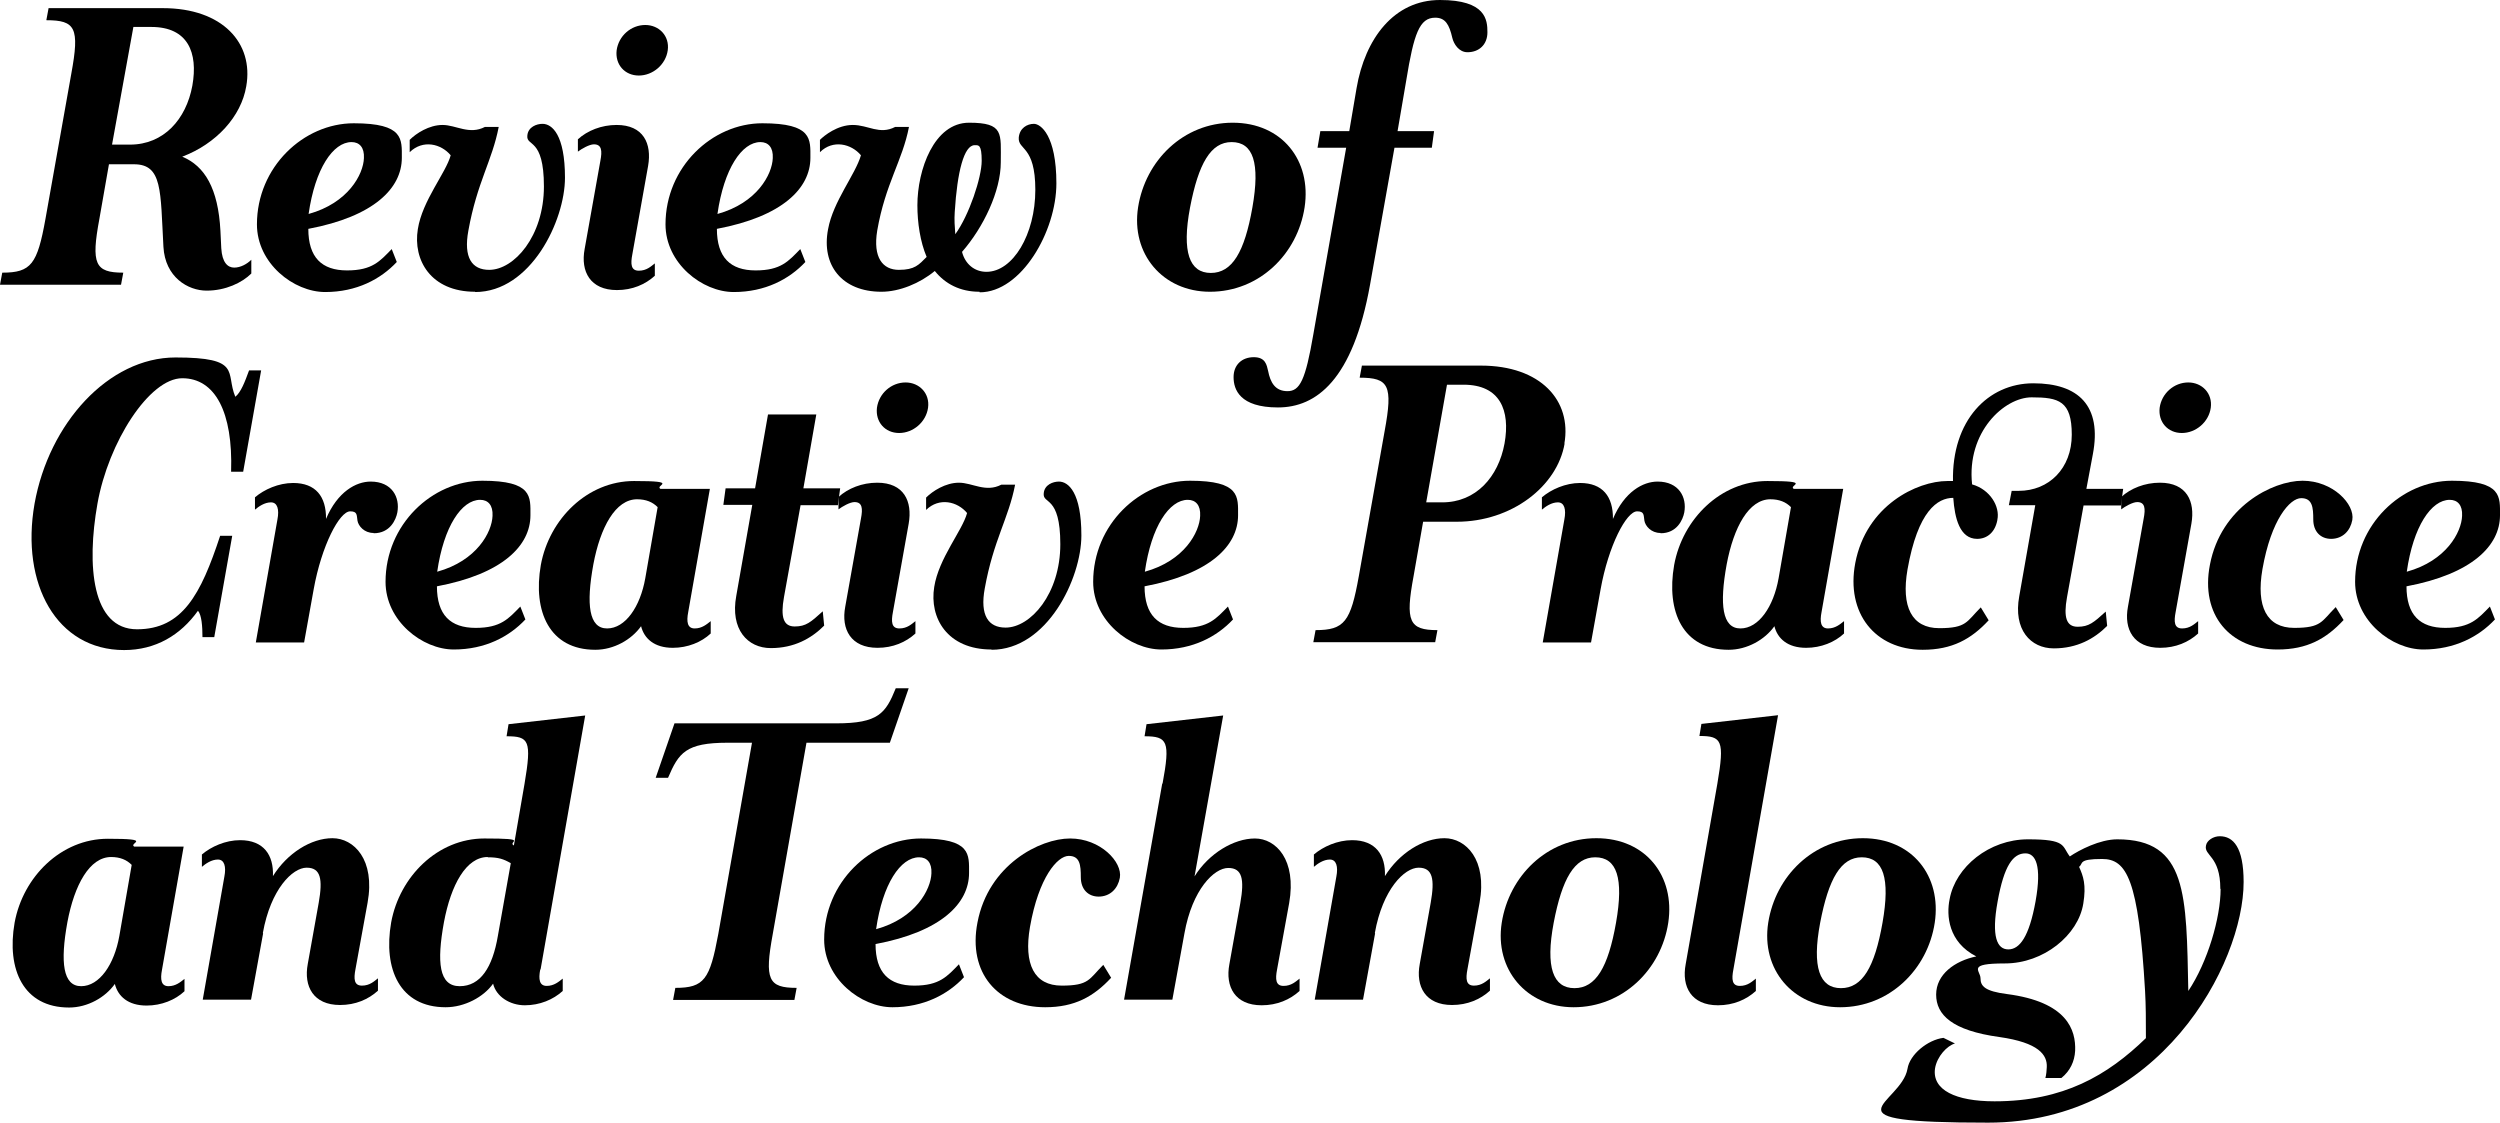
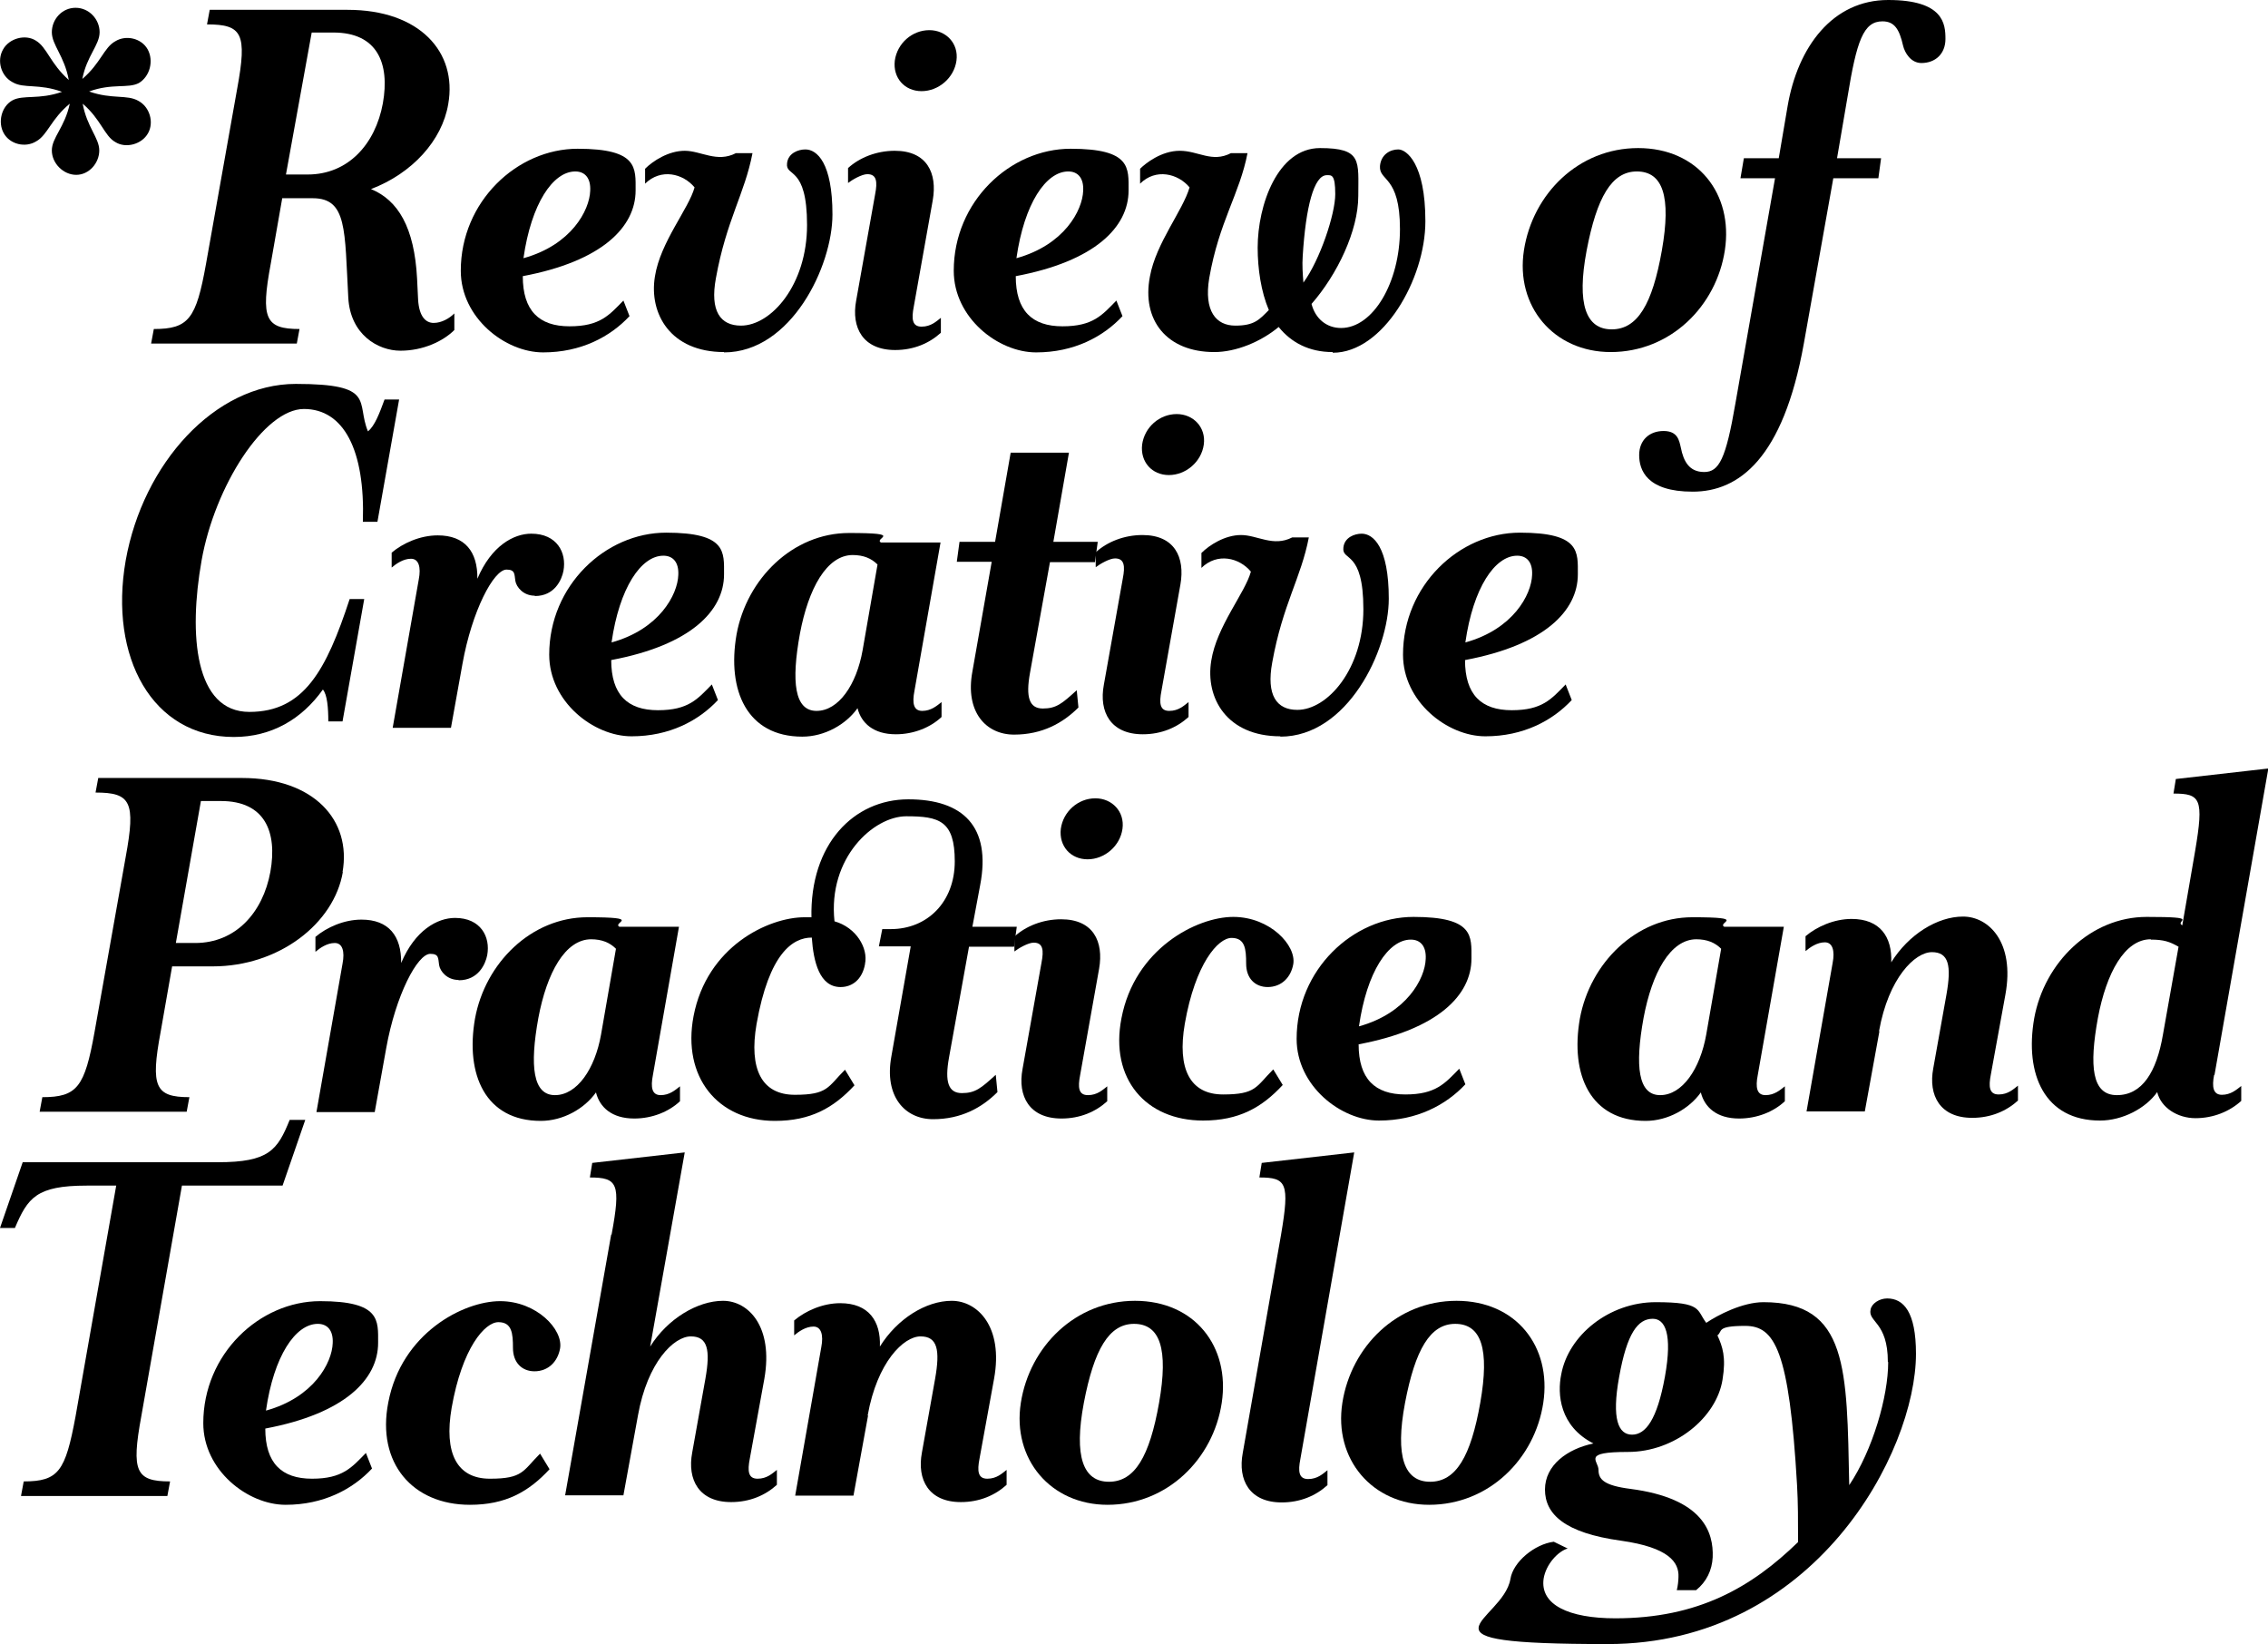
- <svg xmlns="http://www.w3.org/2000/svg" id="_レイヤー_1" data-name="レイヤー_1" version="1.1" viewBox="0 0 890.3 399.8">
-   <path d="M38.8,58.5l-3.4,19.4c-3,16.1-1.6,19.2,8.5,19.2l-.8,4.3H0l.8-4.3c10.3,0,12.5-3,15.4-19.2l9.2-51.7c3-16.3,1.5-19-8.9-19l.8-4.3h40.7c21.3,0,32.4,12.5,29.7,27.8-1.8,10.8-10.7,20.5-22.8,25.1,8,3.3,12.8,11.3,13.6,26.4l.3,6.2c.3,5.1,2.3,6.9,4.6,6.9s4.6-1.3,6.1-2.8v4.9c-3.3,3.3-9.2,6.1-15.9,6.1s-14.8-4.8-15.4-15.6c-1.1-20-.3-29.4-10.5-29.4h-9ZM68.5,30.5c2.1-11.8-1.6-20.9-14.6-20.9h-6.4l-7.6,41.9h6.4c12,0,20-9,22.2-21Z" />
-   <path d="M109.8,81.5c0,10.2,4.8,14.8,13.8,14.8s11.7-3.3,15.9-7.6l1.8,4.6c-5.7,6.1-14.3,10.7-25.5,10.7s-24.3-10.2-24.3-24.1c0-20.4,16.6-36,34.5-36s17.1,5.7,17.1,12.3c0,10.8-9.9,20.9-33.3,25.3ZM125.2,50.6c-6.6,0-13,9.5-15.3,25.6,14.1-3.9,19.5-14.1,19.7-19.9.2-3.8-1.6-5.7-4.4-5.7Z" />
-   <path d="M169.2,103.9c-15.8,0-22.2-11.3-20.4-22.3,1.6-10.2,10-20,11.7-26.3-3.4-4.1-9.9-5.7-14.6-1.1v-4.4c2.3-2.3,6.9-5.3,11.7-5.3s9.5,3.6,15.1.7h4.9c-2.3,12-7.7,19.7-10.8,36.9-1.8,9.7,1.3,14,7.4,14,8.9,0,19.5-12,19.5-29.7s-6.4-14-5.9-18.2c.3-3,3.3-4.1,5.4-4.1,3.4,0,8,3.9,8,19.2s-12.2,40.7-32,40.7Z" />
-   <path d="M211.5,51.4c-1.6,0-4.4,1.6-5.7,2.6v-4.4c3.4-3.1,8.4-5.1,13.8-5.1,9.5,0,12.6,6.6,11.2,14.6l-5.6,31.4c-.7,3.6-.5,5.9,2.3,5.9s4.4-1.6,5.7-2.6v4.4c-3.4,3.1-8,5.1-13.5,5.1-9.5,0-13-6.6-11.5-14.6l5.6-31.4c.7-3.6.5-5.9-2.3-5.9ZM229.8,8.9c4.9,0,8.7,3.9,8,9-.7,5.1-5.3,9-10.3,9s-8.5-3.9-7.9-9c.7-5.1,5.1-9,10.2-9Z" />
-   <path d="M255.3,81.5c0,10.2,4.8,14.8,13.8,14.8s11.7-3.3,15.9-7.6l1.8,4.6c-5.7,6.1-14.3,10.7-25.5,10.7s-24.3-10.2-24.3-24.1c0-20.4,16.6-36,34.5-36s17.1,5.7,17.1,12.3c0,10.8-9.9,20.9-33.3,25.3ZM270.8,50.6c-6.6,0-13,9.5-15.3,25.6,14.1-3.9,19.5-14.1,19.7-19.9.2-3.8-1.6-5.7-4.4-5.7Z" />
-   <path d="M348.8,103.9c-6.9,0-12.2-2.8-15.9-7.4-5.3,4.4-12.6,7.4-19,7.4-14,0-21.5-9.4-19-22.3,1.8-9.9,9.7-19.4,11.7-26.3-3.4-4.1-10-5.7-14.6-1.1v-4.4c1.5-1.5,6.2-5.3,11.7-5.3s9.5,3.6,15.1.7h4.9c-2.3,12-8.4,20.2-11.3,36.9-1.6,9.7,2,14,7.7,14s7.1-1.8,9.9-4.6c-2.3-5.4-3.3-12.2-3.3-18.4,0-12.6,5.9-29.4,18.4-29.4s11.3,3.8,11.3,14.1-6.2,23.2-13.8,31.9c1.1,4.3,4.4,7.1,8.7,7.1,9.4,0,17.4-13.3,17.4-29.2s-6.2-14-5.9-18.6c.3-3.4,3-4.9,5.4-4.9s8,4.1,8,21.2-12.5,38.8-27.3,38.8ZM347.1,51.7c-3.8,0-6.2,9.4-7.1,23.8-.2,2.8,0,5.3.2,7.9,4.9-6.7,9.4-20.2,9.4-26.1s-1.1-5.6-2.5-5.6Z" />
-   <path d="M430.9,103.9c-16.8,0-28.2-13.5-25.6-30.1,2.6-16.6,16.1-30.1,33.7-30.1s28.1,13.5,25.6,30.1c-2.5,16.6-16.1,30.1-33.7,30.1ZM438.6,50.6c-7.4,0-11.8,7.6-14.8,23.3-3,15.9-.2,23.3,7.4,23.3s12-7.4,14.8-23.3.3-23.3-7.4-23.3Z" />
-   <path d="M522.6,18.6c-3.1,0-4.9-3-5.4-5.1-1.1-4.8-2.5-7.2-6.1-7.2-5.6,0-7.6,5.7-10.3,22.3l-3.1,18.1h13l-.8,5.9h-13.3l-8.7,48.8c-6.1,34-19.2,43.7-32.8,43.7s-15.8-6.4-15.8-10.8,3-7.1,7.2-7.1,4.6,2.8,5.1,4.9c.8,4.1,2.5,7.2,6.9,7.2s6.4-3.9,9.2-20.2l11.7-66.5h-10.2l1-5.9h10.3l2.6-15.3c3-17.6,13.3-31.4,29.7-31.4s16.9,7.1,16.9,11.5-3,7.1-7.1,7.1Z" />
-   <path d="M72.1,226.9c0-3.9-.3-7.9-1.6-9.4-6.2,8.7-15.1,14-26.3,14-24,0-36.9-23.5-31.9-52.1,5.1-28.6,26.3-52.1,50.2-52.1s17.7,5.4,21.3,14c2-1.6,3.4-5.3,4.9-9.4h4.3l-6.4,36.1h-4.3c.7-21.3-5.7-33.3-17.4-33.3s-26.3,22.7-30.2,44.7c-3.9,22-2,44.7,14.1,44.7s22.7-12.3,29.6-33.3h4.3l-6.4,36.1h-4.3Z" />
-   <path d="M133,189.8c-3.3,0-5.4-2.5-5.7-4.4-.3-2,0-3.3-2.6-3.3-3.8,0-10.2,12.2-13,27.8l-3.4,18.9h-17.2l7.7-43.8c.7-3.6,0-6.1-2.3-6.1s-4.4,1.5-5.7,2.6v-4.4c3.3-2.8,8.4-5.1,13.6-5.1,8,0,11.8,4.8,11.7,12.8,4.1-9.7,10.7-13.3,15.9-13.3,7.6,0,10.5,5.6,9.5,11-.5,2.6-2.6,7.4-8.4,7.4Z" />
-   <path d="M155.6,208.8c0,10.2,4.8,14.8,13.8,14.8s11.7-3.3,15.9-7.6l1.8,4.6c-5.7,6.1-14.3,10.7-25.5,10.7s-24.3-10.2-24.3-24.1c0-20.4,16.6-36,34.5-36s17.1,5.7,17.1,12.3c0,10.8-9.9,20.9-33.3,25.3ZM171,178c-6.6,0-13,9.5-15.3,25.6,14.1-3.9,19.5-14.1,19.7-19.9.2-3.8-1.6-5.7-4.4-5.7Z" />
-   <path d="M239.6,230.7c-6.6,0-10.2-3.3-11.3-7.7-3.4,4.8-9.7,8.4-16.3,8.4-16.3,0-22.3-13.6-19.4-30.2,3-16.4,16.6-29.9,33.2-29.9s7.2,1.5,9.4,2.8h17.6l-7.7,43.8c-.7,3.6-.3,5.9,2.3,5.9s4.3-1.5,5.7-2.6v4.4c-3.3,3.1-8.2,5.1-13.5,5.1ZM226.9,177.8c-7.7,0-13.1,9.9-15.6,23.2-2.6,14.3-1.6,22.8,4.9,22.8s11.8-7.7,13.6-17.9l4.4-25.3c-1.8-1.8-4.1-2.8-7.4-2.8Z" />
-   <path d="M298.4,179.9h-13.3l-5.9,32.7c-1.3,7.2-.2,10.5,3.8,10.5s5.7-1.5,10-5.4l.5,5.1c-4.6,4.6-10.7,8-19,8s-14.5-6.7-12.3-18.6l5.7-32.4h-10.3l.8-5.9h10.5l4.6-26.3h17.2l-4.6,26.3h13.1l-.8,5.9Z" />
-   <path d="M304.3,178.8c-1.6,0-4.4,1.6-5.7,2.6v-4.4c3.4-3.1,8.4-5.1,13.8-5.1,9.5,0,12.6,6.6,11.2,14.6l-5.6,31.4c-.7,3.6-.5,5.9,2.3,5.9s4.4-1.6,5.7-2.6v4.4c-3.4,3.1-8,5.1-13.5,5.1-9.5,0-13-6.6-11.5-14.6l5.6-31.4c.7-3.6.5-5.9-2.3-5.9ZM322.5,136.2c4.9,0,8.7,3.9,8,9-.7,5.1-5.3,9-10.3,9s-8.5-3.9-7.9-9c.7-5.1,5.1-9,10.2-9Z" />
-   <path d="M353.1,231.3c-15.8,0-22.2-11.3-20.4-22.3,1.6-10.2,10-20,11.7-26.3-3.4-4.1-9.9-5.7-14.6-1.1v-4.4c2.3-2.3,6.9-5.3,11.7-5.3s9.5,3.6,15.1.7h4.9c-2.3,12-7.7,19.7-10.8,36.9-1.8,9.7,1.3,14,7.4,14,8.9,0,19.5-12,19.5-29.7s-6.4-14-5.9-18.2c.3-3,3.3-4.1,5.4-4.1,3.4,0,8,3.9,8,19.2s-12.2,40.7-32,40.7Z" />
-   <path d="M407.6,208.8c0,10.2,4.8,14.8,13.8,14.8s11.7-3.3,15.9-7.6l1.8,4.6c-5.7,6.1-14.3,10.7-25.5,10.7s-24.3-10.2-24.3-24.1c0-20.4,16.6-36,34.5-36s17.1,5.7,17.1,12.3c0,10.8-9.9,20.9-33.3,25.3ZM423,178c-6.6,0-13,9.5-15.3,25.6,14.1-3.9,19.5-14.1,19.7-19.9.2-3.8-1.6-5.7-4.4-5.7Z" />
-   <path d="M557.2,157.9c-2.6,15.3-18.9,27.9-38.4,27.9h-12l-3.4,19.4c-3,16.1-1.6,19.2,8.5,19.2l-.8,4.3h-43.4l.8-4.3c10.3,0,12.5-3,15.4-19.2l9.2-51.7c3-16.3,1.5-19-8.9-19l.8-4.3h42.4c21.3,0,32.4,12.5,29.7,27.8ZM535.8,157.9c2.1-11.8-1.6-20.9-14.6-20.9h-5.9l-7.4,41.9h5.7c12,0,20-9,22.2-21Z" />
-   <path d="M591.3,189.8c-3.3,0-5.4-2.5-5.7-4.4-.3-2,0-3.3-2.6-3.3-3.8,0-10.2,12.2-13,27.8l-3.4,18.9h-17.2l7.7-43.8c.7-3.6,0-6.1-2.3-6.1s-4.4,1.5-5.7,2.6v-4.4c3.3-2.8,8.4-5.1,13.6-5.1,8,0,11.8,4.8,11.7,12.8,4.1-9.7,10.7-13.3,15.9-13.3,7.6,0,10.5,5.6,9.5,11-.5,2.6-2.6,7.4-8.4,7.4Z" />
-   <path d="M643.2,230.7c-6.6,0-10.2-3.3-11.3-7.7-3.4,4.8-9.7,8.4-16.3,8.4-16.3,0-22.3-13.6-19.4-30.2,3-16.4,16.6-29.9,33.2-29.9s7.2,1.5,9.4,2.8h17.6l-7.7,43.8c-.7,3.6-.3,5.9,2.3,5.9s4.3-1.5,5.7-2.6v4.4c-3.3,3.1-8.2,5.1-13.5,5.1ZM630.5,177.8c-7.7,0-13.1,9.9-15.6,23.2-2.6,14.3-1.6,22.8,4.9,22.8s11.8-7.7,13.6-17.9l4.4-25.3c-1.8-1.8-4.1-2.8-7.4-2.8Z" />
-   <path d="M711.3,185.2c-.8,4.3-3.6,6.7-7.2,6.7-6.2,0-8-7.4-8.5-14.6-5.6,0-12.6,4.6-16.3,25.5-2.3,13.3,1.5,20.9,11.3,20.9s9.7-2.3,14.8-7.4l2.8,4.6c-6.2,6.7-13,10.5-23.5,10.5-16.9,0-27.4-13-24-30.9,3.9-20.5,22-29.2,32.8-29.2s1.3,0,2,.2c-.5-21.8,12.5-35,28.6-35s24.5,8,21.2,25.3l-2.3,12.3h13.1l-.8,5.9h-13.3l-5.9,32.7c-1.3,7.2-.2,10.5,3.8,10.5s5.7-1.5,10-5.4l.5,5.1c-4.6,4.6-10.7,8-19,8s-14.5-6.7-12.3-18.6l5.7-32.4h-9.4l1-5.1h2.5c10.8,0,18.9-8,18.9-20s-4.6-13.3-14.3-13.3-23.2,12.3-21.2,31c6.4,1.8,10,7.9,9,12.6Z" />
-   <path d="M761.1,178.8c-1.6,0-4.4,1.6-5.7,2.6v-4.4c3.4-3.1,8.4-5.1,13.8-5.1,9.5,0,12.6,6.6,11.2,14.6l-5.6,31.4c-.7,3.6-.5,5.9,2.3,5.9s4.4-1.6,5.7-2.6v4.4c-3.4,3.1-8,5.1-13.5,5.1-9.5,0-13-6.6-11.5-14.6l5.6-31.4c.7-3.6.5-5.9-2.3-5.9ZM779.3,136.2c4.9,0,8.7,3.9,8,9-.7,5.1-5.3,9-10.3,9s-8.5-3.9-7.9-9c.7-5.1,5.1-9,10.2-9Z" />
-   <path d="M830.2,191.9c-3.8,0-6.4-2.6-6.4-6.9s-.3-7.6-4.3-7.6-10.7,7.6-13.8,25.3c-2.3,13.3,1.5,20.9,11.3,20.9s9.7-2.3,14.8-7.4l2.8,4.6c-6.2,6.7-13,10.5-23.5,10.5-16.9,0-27.6-12.3-24.1-30.2,3.9-20.5,22.2-29.9,33-29.9s18.7,8.4,17.7,14c-.7,3.8-3.4,6.7-7.6,6.7Z" />
-   <path d="M857,208.8c0,10.2,4.8,14.8,13.8,14.8s11.7-3.3,15.9-7.6l1.8,4.6c-5.7,6.1-14.3,10.7-25.5,10.7s-24.3-10.2-24.3-24.1c0-20.4,16.6-36,34.5-36s17.1,5.7,17.1,12.3c0,10.8-9.9,20.9-33.3,25.3ZM872.4,178c-6.6,0-13,9.5-15.3,25.6,14.1-3.9,19.5-14.1,19.7-19.9.2-3.8-1.6-5.7-4.4-5.7Z" />
-   <path d="M52.2,358.1c-6.6,0-10.2-3.3-11.3-7.7-3.4,4.8-9.7,8.4-16.3,8.4-16.3,0-22.3-13.6-19.4-30.2,3-16.4,16.6-29.9,33.2-29.9s7.2,1.5,9.4,2.8h17.6l-7.7,43.8c-.7,3.6-.3,5.9,2.3,5.9s4.3-1.5,5.7-2.6v4.4c-3.3,3.1-8.2,5.1-13.5,5.1ZM39.6,305.2c-7.7,0-13.1,9.9-15.6,23.2-2.6,14.3-1.6,22.8,4.9,22.8s11.8-7.7,13.6-17.9l4.4-25.3c-1.8-1.8-4.1-2.8-7.4-2.8Z" />
-   <path d="M93.7,332.4l-4.3,23.6h-17.2l7.7-43.8c.7-3.6,0-6.1-2.3-6.1s-4.4,1.5-5.7,2.6v-4.4c3.3-2.8,8.4-5.1,13.6-5.1,8.4,0,12,5.3,11.7,12.8,5.1-8.2,13.6-13.5,21.2-13.5s15.3,7.6,12.5,23l-4.3,23.6c-.7,3.6-.5,5.9,2.3,5.9s4.4-1.6,5.7-2.6v4.4c-3.4,3.1-8,5.1-13.5,5.1-9.5,0-13-6.6-11.5-14.6l3.9-21.8c1.5-8.5.7-12.5-4.3-12.5s-12.8,7.6-15.6,23.3Z" />
-   <path d="M192.4,345.2c-.7,3.6-.3,5.9,2.3,5.9s4.3-1.5,5.7-2.6v4.4c-3.4,3.1-8.2,5.1-13.5,5.1s-10.2-3.1-11.3-7.7c-3.4,4.8-10.2,8.4-16.9,8.4-16.3,0-22.3-13.6-19.4-30.2,3-16.4,16.6-29.9,33.2-29.9s8,1.1,10.5,2.5l3.8-22c2.6-15.4,1.6-16.9-6.4-16.9l.7-4.3,27.3-3.1-15.9,90.5ZM173.7,305.2c-7.7,0-13.1,9.9-15.6,23.2-2.6,14.3-1.8,22.8,5.6,22.8s11.7-6.7,13.6-17.9l4.6-25.9c-2.6-1.5-4.4-2.1-8.2-2.1Z" />
-   <path d="M275.2,332.6c-3,16.3-1.6,19.2,8.5,19.2l-.8,4.3h-43.2l.8-4.3c10.3,0,12.3-3,15.3-19.2l12-68.1h-8.7c-14.9,0-17.4,3.6-21.2,12.5h-4.4l6.7-19.4h57.6c15.1,0,17.6-3.6,21.2-12.5h4.6l-6.7,19.4h-29.7l-12,68.1Z" />
-   <path d="M311.8,336.2c0,10.2,4.8,14.8,13.8,14.8s11.7-3.3,15.9-7.6l1.8,4.6c-5.7,6.1-14.3,10.7-25.5,10.7s-24.3-10.2-24.3-24.1c0-20.4,16.6-36,34.5-36s17.1,5.7,17.1,12.3c0,10.8-9.9,20.9-33.3,25.3ZM327.3,305.3c-6.6,0-13,9.5-15.3,25.6,14.1-3.9,19.5-14.1,19.7-19.9.2-3.8-1.6-5.7-4.4-5.7Z" />
-   <path d="M391.3,319.3c-3.8,0-6.4-2.6-6.4-6.9s-.3-7.6-4.3-7.6-10.7,7.6-13.8,25.3c-2.3,13.3,1.5,20.9,11.3,20.9s9.7-2.3,14.8-7.4l2.8,4.6c-6.2,6.7-13,10.5-23.5,10.5-16.9,0-27.6-12.3-24.1-30.2,3.9-20.5,22.2-29.9,33-29.9s18.7,8.4,17.7,14c-.7,3.8-3.4,6.7-7.6,6.7Z" />
-   <path d="M414,279.1c2.8-15.1,1.8-16.9-6.4-16.9l.7-4.3,27.3-3.1-10.2,57.3c5.1-8.2,14-13.5,21.5-13.5s14.9,7.6,12.2,23l-4.3,23.6c-.7,3.6-.5,5.9,2.3,5.9s4.4-1.6,5.7-2.6v4.4c-3.4,3.1-8,5.1-13.5,5.1-9.5,0-13-6.6-11.5-14.6l3.9-21.8c1.5-8.5.7-12.5-4.3-12.5s-12.8,7.6-15.6,23.3l-4.3,23.6h-17.2l13.6-77Z" />
-   <path d="M489.7,332.4l-4.3,23.6h-17.2l7.7-43.8c.7-3.6,0-6.1-2.3-6.1s-4.4,1.5-5.7,2.6v-4.4c3.3-2.8,8.4-5.1,13.6-5.1,8.4,0,12,5.3,11.7,12.8,5.1-8.2,13.6-13.5,21.2-13.5s15.3,7.6,12.5,23l-4.3,23.6c-.7,3.6-.5,5.9,2.3,5.9s4.4-1.6,5.7-2.6v4.4c-3.4,3.1-8,5.1-13.5,5.1-9.5,0-13-6.6-11.5-14.6l3.9-21.8c1.5-8.5.7-12.5-4.3-12.5s-12.8,7.6-15.6,23.3Z" />
-   <path d="M560.4,358.7c-16.8,0-28.2-13.5-25.6-30.1s16.1-30.1,33.7-30.1,28.1,13.5,25.6,30.1-16.1,30.1-33.7,30.1ZM568.1,305.3c-7.4,0-11.8,7.6-14.8,23.3-3,15.9-.2,23.3,7.4,23.3s12-7.4,14.8-23.3.3-23.3-7.4-23.3Z" />
-   <path d="M617.3,345.2c-.7,3.6-.5,5.9,2.3,5.9s4.4-1.6,5.7-2.6v4.4c-3.4,3.1-8,5.1-13.5,5.1-9.5,0-13-6.6-11.5-14.6l11.3-64.4c2.6-15.3,1.6-16.9-6.4-16.9l.7-4.3,27.3-3.1-15.9,90.5Z" />
-   <path d="M655.3,358.7c-16.8,0-28.2-13.5-25.6-30.1s16.1-30.1,33.7-30.1,28.1,13.5,25.6,30.1-16.1,30.1-33.7,30.1ZM663,305.3c-7.4,0-11.8,7.6-14.8,23.3-3,15.9-.2,23.3,7.4,23.3s12-7.4,14.8-23.3.3-23.3-7.4-23.3Z" />
-   <path d="M790.7,316.5c0-11.8-5.9-11.7-5.1-15.4.3-1.8,2.6-3.3,4.9-3.3,4.8,0,8.5,3.9,8.5,16.3,0,29.1-29.9,85.7-91,85.7s-30.9-6.4-28.7-19.2c.8-5.1,7.2-10.3,12.8-11l4.1,2c-2.8.8-6.4,4.6-7.1,8.9-1.1,7.7,7.4,11.7,21.2,11.7,24.5,0,40.2-9.2,53.9-22.5,0-6.6,0-11.5-.3-16.8-2.3-39.9-6.6-47-15.3-47s-6.6,1.6-8.2,2.8c1.5,3.3,2.6,6.4,1.5,13.1-1.8,11.2-14.1,21.3-27.9,21.3s-8.7,2.5-8.7,5.3,1.6,4.6,9.4,5.6c21.5,2.8,24.6,12.8,24.3,20.2-.2,3.8-1.8,7.2-4.9,9.7h-5.7c.3-1,.5-3,.5-3.9.2-4.3-2.8-8.7-16.9-10.7-16.8-2.3-22.5-7.9-22.5-15.1s6.6-12,14.3-13.6c-10-5.1-10.7-14.6-9.5-20.4,2.1-11.5,14.1-21.3,27.9-21.3s12,2.3,14.9,6.1c3.4-2.3,10.7-6.1,16.9-6.1,25,0,24.6,19.7,25.3,54,6.9-10.3,11.5-26.1,11.5-36.3ZM721.3,303.9c-4.4,0-7.6,4.3-9.9,17.1-2.3,12.6-.2,17.1,3.8,17.1s7.4-4.4,9.7-17.1c2.3-12.8,0-17.1-3.6-17.1Z" />
+ <svg xmlns="http://www.w3.org/2000/svg" id="_レイヤー_1" data-name="レイヤー_1" version="1.1" viewBox="0 0 669.4 485.1">
+   <g>
+     <path d="M83.3,58.5l-3.4,19.4c-3,16.1-1.6,19.2,8.5,19.2l-.8,4.3h-43l.8-4.3c10.3,0,12.5-3,15.4-19.2l9.2-51.7c3-16.3,1.5-19-8.9-19l.8-4.3h40.7c21.3,0,32.4,12.5,29.7,27.8-1.8,10.8-10.7,20.5-22.8,25.1,8,3.3,12.8,11.3,13.6,26.4l.3,6.2c.3,5.1,2.3,6.9,4.6,6.9s4.6-1.3,6.1-2.8v4.9c-3.3,3.3-9.2,6.1-15.9,6.1s-14.8-4.8-15.4-15.6c-1.1-20-.3-29.4-10.5-29.4h-9ZM113,30.5c2.1-11.8-1.6-20.9-14.6-20.9h-6.4l-7.6,41.9h6.4c12,0,20-9,22.2-21Z" />
+     <path d="M154.3,81.5c0,10.2,4.8,14.8,13.8,14.8s11.7-3.3,15.9-7.6l1.8,4.6c-5.7,6.1-14.3,10.7-25.5,10.7s-24.3-10.2-24.3-24.1c0-20.4,16.6-36,34.5-36s17.1,5.7,17.1,12.3c0,10.8-9.9,20.9-33.3,25.3ZM169.8,50.6c-6.6,0-13,9.5-15.3,25.6,14.1-3.9,19.5-14.1,19.7-19.9.2-3.8-1.6-5.7-4.4-5.7Z" />
+     <path d="M213.7,103.9c-15.8,0-22.2-11.3-20.4-22.3,1.6-10.2,10-20,11.7-26.3-3.4-4.1-9.9-5.7-14.6-1.1v-4.4c2.3-2.3,6.9-5.3,11.7-5.3s9.5,3.6,15.1.7h4.9c-2.3,12-7.7,19.7-10.8,36.9-1.8,9.7,1.3,14,7.4,14,8.9,0,19.5-12,19.5-29.7s-6.4-14-5.9-18.2c.3-3,3.3-4.1,5.4-4.1,3.4,0,8,3.9,8,19.2s-12.2,40.7-32,40.7Z" />
+     <path d="M256,51.4c-1.6,0-4.4,1.6-5.7,2.6v-4.4c3.4-3.1,8.4-5.1,13.8-5.1,9.5,0,12.6,6.6,11.2,14.6l-5.6,31.4c-.7,3.6-.5,5.9,2.3,5.9s4.4-1.6,5.7-2.6v4.4c-3.4,3.1-8,5.1-13.5,5.1-9.5,0-13-6.6-11.5-14.6l5.6-31.4c.7-3.6.5-5.9-2.3-5.9ZM274.3,8.9c4.9,0,8.7,3.9,8,9-.7,5.1-5.3,9-10.3,9s-8.5-3.9-7.9-9c.7-5.1,5.1-9,10.2-9Z" />
+     <path d="M299.8,81.5c0,10.2,4.8,14.8,13.8,14.8s11.7-3.3,15.9-7.6l1.8,4.6c-5.7,6.1-14.3,10.7-25.5,10.7s-24.3-10.2-24.3-24.1c0-20.4,16.6-36,34.5-36s17.1,5.7,17.1,12.3c0,10.8-9.9,20.9-33.3,25.3ZM315.3,50.6c-6.6,0-13,9.5-15.3,25.6,14.1-3.9,19.5-14.1,19.7-19.9.2-3.8-1.6-5.7-4.4-5.7Z" />
+     <path d="M393.3,103.9c-6.9,0-12.2-2.8-15.9-7.4-5.3,4.4-12.6,7.4-19,7.4-14,0-21.5-9.4-19-22.3,1.8-9.9,9.7-19.4,11.7-26.3-3.4-4.1-10-5.7-14.6-1.1v-4.4c1.5-1.5,6.2-5.3,11.7-5.3s9.5,3.6,15.1.7h4.9c-2.3,12-8.4,20.2-11.3,36.9-1.6,9.7,2,14,7.7,14s7.1-1.8,9.9-4.6c-2.3-5.4-3.3-12.2-3.3-18.4,0-12.6,5.9-29.4,18.4-29.4s11.3,3.8,11.3,14.1-6.2,23.2-13.8,31.9c1.1,4.3,4.4,7.1,8.7,7.1,9.4,0,17.4-13.3,17.4-29.2s-6.2-14-5.9-18.6c.3-3.4,3-4.9,5.4-4.9s8,4.1,8,21.2-12.5,38.8-27.3,38.8ZM391.6,51.7c-3.8,0-6.2,9.4-7.1,23.8-.2,2.8,0,5.3.2,7.9,4.9-6.7,9.4-20.2,9.4-26.1s-1.1-5.6-2.5-5.6Z" />
+     <path d="M475.4,103.9c-16.8,0-28.2-13.5-25.6-30.1,2.6-16.6,16.1-30.1,33.7-30.1s28.1,13.5,25.6,30.1c-2.5,16.6-16.1,30.1-33.7,30.1ZM483.1,50.6c-7.4,0-11.8,7.6-14.8,23.3-3,15.9-.2,23.3,7.4,23.3s12-7.4,14.8-23.3.3-23.3-7.4-23.3Z" />
+     <path d="M567.1,18.6c-3.1,0-4.9-3-5.4-5.1-1.1-4.8-2.5-7.2-6.1-7.2-5.6,0-7.6,5.7-10.3,22.3l-3.1,18.1h13l-.8,5.9h-13.3l-8.7,48.8c-6.1,34-19.2,43.7-32.8,43.7s-15.8-6.4-15.8-10.8,3-7.1,7.2-7.1,4.6,2.8,5.1,4.9c.8,4.1,2.5,7.2,6.9,7.2s6.4-3.9,9.2-20.2l11.7-66.5h-10.2l1-5.9h10.3l2.6-15.3c3-17.6,13.3-31.4,29.7-31.4s16.9,7.1,16.9,11.5-3,7.1-7.1,7.1Z" />
+     <path d="M96.9,212.9c0-3.9-.3-7.9-1.6-9.4-6.2,8.7-15.1,14-26.3,14-24,0-36.9-23.5-31.9-52.1,5.1-28.6,26.3-52.1,50.2-52.1s17.7,5.4,21.3,14c2-1.6,3.4-5.3,4.9-9.4h4.3l-6.4,36.1h-4.3c.7-21.3-5.7-33.3-17.4-33.3s-26.3,22.7-30.2,44.7c-3.9,22-2,44.7,14.1,44.7s22.7-12.3,29.6-33.3h4.3l-6.4,36.1h-4.3Z" />
+     <path d="M157.8,175.8c-3.3,0-5.4-2.5-5.7-4.4s0-3.3-2.6-3.3c-3.8,0-10.2,12.2-13,27.8l-3.4,18.9h-17.2l7.7-43.8c.7-3.6,0-6.1-2.3-6.1s-4.4,1.5-5.7,2.6v-4.4c3.3-2.8,8.4-5.1,13.6-5.1,8,0,11.8,4.8,11.7,12.8,4.1-9.7,10.7-13.3,15.9-13.3,7.6,0,10.5,5.6,9.5,11-.5,2.6-2.6,7.4-8.4,7.4Z" />
+     <path d="M180.4,194.8c0,10.2,4.8,14.8,13.8,14.8s11.7-3.3,15.9-7.6l1.8,4.6c-5.7,6.1-14.3,10.7-25.5,10.7s-24.3-10.2-24.3-24.1c0-20.4,16.6-36,34.5-36s17.1,5.7,17.1,12.3c0,10.8-9.9,20.9-33.3,25.3ZM195.8,164c-6.6,0-13,9.5-15.3,25.6,14.1-3.9,19.5-14.1,19.7-19.9.2-3.8-1.6-5.7-4.4-5.7Z" />
+     <path d="M264.4,216.7c-6.6,0-10.2-3.3-11.3-7.7-3.4,4.8-9.7,8.4-16.3,8.4-16.3,0-22.3-13.6-19.4-30.2,3-16.4,16.6-29.9,33.2-29.9s7.2,1.5,9.4,2.8h17.6l-7.7,43.8c-.7,3.6-.3,5.9,2.3,5.9s4.3-1.5,5.7-2.6v4.4c-3.3,3.1-8.2,5.1-13.5,5.1ZM251.7,163.8c-7.7,0-13.1,9.9-15.6,23.2-2.6,14.3-1.6,22.8,4.9,22.8s11.8-7.7,13.6-17.9l4.4-25.3c-1.8-1.8-4.1-2.8-7.4-2.8Z" />
+     <path d="M323.2,165.9h-13.3l-5.9,32.7c-1.3,7.2-.2,10.5,3.8,10.5s5.7-1.5,10-5.4l.5,5.1c-4.6,4.6-10.7,8-19,8s-14.5-6.7-12.3-18.6l5.7-32.4h-10.3l.8-5.9h10.5l4.6-26.3h17.2l-4.6,26.3h13.1l-.8,5.9Z" />
+     <path d="M329.1,164.8c-1.6,0-4.4,1.6-5.7,2.6v-4.4c3.4-3.1,8.4-5.1,13.8-5.1,9.5,0,12.6,6.6,11.2,14.6l-5.6,31.4c-.7,3.6-.5,5.9,2.3,5.9s4.4-1.6,5.7-2.6v4.4c-3.4,3.1-8,5.1-13.5,5.1-9.5,0-13-6.6-11.5-14.6l5.6-31.4c.7-3.6.5-5.9-2.3-5.9ZM347.3,122.2c4.9,0,8.7,3.9,8,9s-5.3,9-10.3,9-8.5-3.9-7.9-9c.7-5.1,5.1-9,10.2-9Z" />
+     <path d="M377.9,217.3c-15.8,0-22.2-11.3-20.4-22.3,1.6-10.2,10-20,11.7-26.3-3.4-4.1-9.9-5.7-14.6-1.1v-4.4c2.3-2.3,6.9-5.3,11.7-5.3s9.5,3.6,15.1.7h4.9c-2.3,12-7.7,19.7-10.8,36.9-1.8,9.7,1.3,14,7.4,14,8.9,0,19.5-12,19.5-29.7s-6.4-14-5.9-18.2c.3-3,3.3-4.1,5.4-4.1,3.4,0,8,3.9,8,19.2s-12.2,40.7-32,40.7Z" />
+     <path d="M432.4,194.8c0,10.2,4.8,14.8,13.8,14.8s11.7-3.3,15.9-7.6l1.8,4.6c-5.7,6.1-14.3,10.7-25.5,10.7s-24.3-10.2-24.3-24.1c0-20.4,16.6-36,34.5-36s17.1,5.7,17.1,12.3c0,10.8-9.9,20.9-33.3,25.3ZM447.8,164c-6.6,0-13,9.5-15.3,25.6,14.1-3.9,19.5-14.1,19.7-19.9.2-3.8-1.6-5.7-4.4-5.7Z" />
+     <path d="M101.2,257.3c-2.6,15.3-18.9,27.9-38.4,27.9h-12l-3.4,19.4c-3,16.1-1.6,19.2,8.5,19.2l-.8,4.3H11.7l.8-4.3c10.3,0,12.5-3,15.4-19.2l9.2-51.7c3-16.3,1.5-19-8.9-19l.8-4.3h42.4c21.3,0,32.4,12.5,29.7,27.8ZM79.8,257.3c2.1-11.8-1.6-20.9-14.6-20.9h-5.9l-7.4,41.9h5.7c12,0,20-9,22.2-21Z" />
+     <path d="M135.3,289.2c-3.3,0-5.4-2.5-5.7-4.4-.3-2,0-3.3-2.6-3.3-3.8,0-10.2,12.2-13,27.8l-3.4,18.9h-17.2l7.7-43.8c.7-3.6,0-6.1-2.3-6.1s-4.4,1.5-5.7,2.6v-4.4c3.3-2.8,8.4-5.1,13.6-5.1,8,0,11.8,4.8,11.7,12.8,4.1-9.7,10.7-13.3,15.9-13.3,7.6,0,10.5,5.6,9.5,11-.5,2.6-2.6,7.4-8.4,7.4Z" />
+     <path d="M187.2,330.1c-6.6,0-10.2-3.3-11.3-7.7-3.4,4.8-9.7,8.4-16.3,8.4-16.3,0-22.3-13.6-19.4-30.2,3-16.4,16.6-29.9,33.2-29.9s7.2,1.5,9.4,2.8h17.6l-7.7,43.8c-.7,3.6-.3,5.9,2.3,5.9s4.3-1.5,5.7-2.6v4.4c-3.3,3.1-8.2,5.1-13.5,5.1ZM174.5,277.2c-7.7,0-13.1,9.9-15.6,23.2-2.6,14.3-1.6,22.8,4.9,22.8s11.8-7.7,13.6-17.9l4.4-25.3c-1.8-1.8-4.1-2.8-7.4-2.8Z" />
+     <path d="M255.3,284.6c-.8,4.3-3.6,6.7-7.2,6.7-6.2,0-8-7.4-8.5-14.6-5.6,0-12.6,4.6-16.3,25.5-2.3,13.3,1.5,20.9,11.3,20.9s9.7-2.3,14.8-7.4l2.8,4.6c-6.2,6.7-13,10.5-23.5,10.5-16.9,0-27.4-13-24-30.9,3.9-20.5,22-29.2,32.8-29.2s1.3,0,2,.2c-.5-21.8,12.5-35,28.6-35s24.5,8,21.2,25.3l-2.3,12.3h13.1l-.8,5.9h-13.3l-5.9,32.7c-1.3,7.2-.2,10.5,3.8,10.5s5.7-1.5,10-5.4l.5,5.1c-4.6,4.6-10.7,8-19,8s-14.5-6.7-12.3-18.6l5.7-32.4h-9.4l1-5.1h2.5c10.8,0,18.9-8,18.9-20s-4.6-13.3-14.3-13.3-23.2,12.3-21.2,31c6.4,1.8,10,7.9,9,12.6Z" />
+     <path d="M305.1,278.2c-1.6,0-4.4,1.6-5.7,2.6v-4.4c3.4-3.1,8.4-5.1,13.8-5.1,9.5,0,12.6,6.6,11.2,14.6l-5.6,31.4c-.7,3.6-.5,5.9,2.3,5.9s4.4-1.6,5.7-2.6v4.4c-3.4,3.1-8,5.1-13.5,5.1-9.5,0-13-6.6-11.5-14.6l5.6-31.4c.7-3.6.5-5.9-2.3-5.9ZM323.3,235.6c4.9,0,8.7,3.9,8,9-.7,5.1-5.3,9-10.3,9s-8.5-3.9-7.9-9c.7-5.1,5.1-9,10.2-9Z" />
+     <path d="M374.2,291.3c-3.8,0-6.4-2.6-6.4-6.9s-.3-7.6-4.3-7.6-10.7,7.6-13.8,25.3c-2.3,13.3,1.5,20.9,11.3,20.9s9.7-2.3,14.8-7.4l2.8,4.6c-6.2,6.7-13,10.5-23.5,10.5-16.9,0-27.6-12.3-24.1-30.2,3.9-20.5,22.2-29.9,33-29.9s18.7,8.4,17.7,14c-.7,3.8-3.4,6.7-7.6,6.7Z" />
+     <path d="M401,308.2c0,10.2,4.8,14.8,13.8,14.8s11.7-3.3,15.9-7.6l1.8,4.6c-5.7,6.1-14.3,10.7-25.5,10.7s-24.3-10.2-24.3-24.1c0-20.4,16.6-36,34.5-36s17.1,5.7,17.1,12.3c0,10.8-9.9,20.9-33.3,25.3ZM416.4,277.3c-6.6,0-13,9.5-15.3,25.6,14.1-3.9,19.5-14.1,19.7-19.9.2-3.8-1.6-5.7-4.4-5.7Z" />
+     <path d="M513.3,330.1c-6.6,0-10.2-3.3-11.3-7.7-3.4,4.8-9.7,8.4-16.3,8.4-16.3,0-22.3-13.6-19.4-30.2,3-16.4,16.6-29.9,33.2-29.9s7.2,1.5,9.4,2.8h17.6l-7.7,43.8c-.7,3.6-.3,5.9,2.3,5.9s4.3-1.5,5.7-2.6v4.4c-3.3,3.1-8.2,5.1-13.5,5.1ZM500.7,277.2c-7.7,0-13.1,9.9-15.6,23.2-2.6,14.3-1.6,22.8,4.9,22.8s11.8-7.7,13.6-17.9l4.4-25.3c-1.8-1.8-4.1-2.8-7.4-2.8Z" />
+     <path d="M554.7,304.4l-4.3,23.6h-17.2l7.7-43.8c.7-3.6,0-6.1-2.3-6.1s-4.4,1.5-5.7,2.6v-4.4c3.3-2.8,8.4-5.1,13.6-5.1,8.4,0,12,5.3,11.7,12.8,5.1-8.2,13.6-13.5,21.2-13.5s15.3,7.6,12.5,23l-4.3,23.6c-.7,3.6-.5,5.9,2.3,5.9s4.4-1.6,5.7-2.6v4.4c-3.4,3.1-8,5.1-13.5,5.1-9.5,0-13-6.6-11.5-14.6l3.9-21.8c1.5-8.5.7-12.5-4.3-12.5s-12.8,7.6-15.6,23.3Z" />
+     <path d="M653.5,317.2c-.7,3.6-.3,5.9,2.3,5.9s4.3-1.5,5.7-2.6v4.4c-3.4,3.1-8.2,5.1-13.5,5.1s-10.2-3.1-11.3-7.7c-3.4,4.8-10.2,8.4-16.9,8.4-16.3,0-22.3-13.6-19.4-30.2,3-16.4,16.6-29.9,33.2-29.9s8,1.1,10.5,2.5l3.8-22c2.6-15.4,1.6-16.9-6.4-16.9l.7-4.3,27.3-3.1-15.9,90.5ZM634.8,277.2c-7.7,0-13.1,9.9-15.6,23.2-2.6,14.3-1.8,22.8,5.6,22.8s11.7-6.7,13.6-17.9l4.6-25.9c-2.6-1.5-4.4-2.1-8.2-2.1Z" />
+     <path d="M41.7,418c-3,16.3-1.6,19.2,8.5,19.2l-.8,4.3H6.2l.8-4.3c10.3,0,12.3-3,15.3-19.2l12-68.1h-8.7c-14.9,0-17.4,3.6-21.2,12.5H0l6.7-19.4h57.6c15.1,0,17.6-3.6,21.2-12.5h4.6l-6.7,19.4h-29.7l-12,68.1Z" />
+     <path d="M78.3,421.6c0,10.2,4.8,14.8,13.8,14.8s11.7-3.3,15.9-7.6l1.8,4.6c-5.7,6.1-14.3,10.7-25.5,10.7s-24.3-10.2-24.3-24.1c0-20.4,16.6-36,34.5-36s17.1,5.7,17.1,12.3c0,10.8-9.9,20.9-33.3,25.3ZM93.8,390.7c-6.6,0-13,9.5-15.3,25.6,14.1-3.9,19.5-14.1,19.7-19.9.2-3.8-1.6-5.7-4.4-5.7Z" />
+     <path d="M157.8,404.7c-3.8,0-6.4-2.6-6.4-6.9s-.3-7.6-4.3-7.6-10.7,7.6-13.8,25.3c-2.3,13.3,1.5,20.9,11.3,20.9s9.7-2.3,14.8-7.4l2.8,4.6c-6.2,6.7-13,10.5-23.5,10.5-16.9,0-27.6-12.3-24.1-30.2,3.9-20.5,22.2-29.9,33-29.9s18.7,8.4,17.7,14c-.7,3.8-3.4,6.7-7.6,6.7Z" />
+     <path d="M180.5,364.4c2.8-15.1,1.8-16.9-6.4-16.9l.7-4.3,27.3-3.1-10.2,57.3c5.1-8.2,14-13.5,21.5-13.5s14.9,7.6,12.2,23l-4.3,23.6c-.7,3.6-.5,5.9,2.3,5.9s4.4-1.6,5.7-2.6v4.4c-3.4,3.1-8,5.1-13.5,5.1-9.5,0-13-6.6-11.5-14.6l3.9-21.8c1.5-8.5.7-12.5-4.3-12.5s-12.8,7.6-15.6,23.3l-4.3,23.6h-17.2l13.6-77Z" />
+     <path d="M256.2,417.8l-4.3,23.6h-17.2l7.7-43.8c.7-3.6,0-6.1-2.3-6.1s-4.4,1.5-5.7,2.6v-4.4c3.3-2.8,8.4-5.1,13.6-5.1,8.4,0,12,5.3,11.7,12.8,5.1-8.2,13.6-13.5,21.2-13.5s15.3,7.6,12.5,23l-4.3,23.6c-.7,3.6-.5,5.9,2.3,5.9s4.4-1.6,5.7-2.6v4.4c-3.4,3.1-8,5.1-13.5,5.1-9.5,0-13-6.6-11.5-14.6l3.9-21.8c1.5-8.5.7-12.5-4.3-12.5s-12.8,7.6-15.6,23.3Z" />
+     <path d="M326.9,444.1c-16.8,0-28.2-13.5-25.6-30.1s16.1-30.1,33.7-30.1,28.1,13.5,25.6,30.1-16.1,30.1-33.7,30.1ZM334.7,390.7c-7.4,0-11.8,7.6-14.8,23.3-3,15.9-.2,23.3,7.4,23.3s12-7.4,14.8-23.3.3-23.3-7.4-23.3Z" />
+     <path d="M383.8,430.6c-.7,3.6-.5,5.9,2.3,5.9s4.4-1.6,5.7-2.6v4.4c-3.4,3.1-8,5.1-13.5,5.1-9.5,0-13-6.6-11.5-14.6l11.3-64.4c2.6-15.3,1.6-16.9-6.4-16.9l.7-4.3,27.3-3.1-15.9,90.5Z" />
+     <path d="M421.8,444.1c-16.8,0-28.2-13.5-25.6-30.1s16.1-30.1,33.7-30.1,28.1,13.5,25.6,30.1c-2.5,16.6-16.1,30.1-33.7,30.1ZM429.5,390.7c-7.4,0-11.8,7.6-14.8,23.3-3,15.9-.2,23.3,7.4,23.3s12-7.4,14.8-23.3.3-23.3-7.4-23.3Z" />
+     <path d="M557.2,401.9c0-11.8-5.9-11.7-5.1-15.4.3-1.8,2.6-3.3,4.9-3.3,4.8,0,8.5,3.9,8.5,16.3,0,29.1-29.9,85.7-91,85.7s-30.9-6.4-28.7-19.2c.8-5.1,7.2-10.3,12.8-11l4.1,2c-2.8.8-6.4,4.6-7.1,8.9-1.1,7.7,7.4,11.7,21.2,11.7,24.5,0,40.2-9.2,53.9-22.5,0-6.6,0-11.5-.3-16.8-2.3-39.9-6.6-47-15.3-47s-6.6,1.6-8.2,2.8c1.5,3.3,2.6,6.4,1.5,13.1-1.8,11.2-14.1,21.3-27.9,21.3s-8.7,2.5-8.7,5.3,1.6,4.6,9.4,5.6c21.5,2.8,24.6,12.8,24.3,20.2-.2,3.8-1.8,7.2-4.9,9.7h-5.7c.3-1,.5-3,.5-3.9.2-4.3-2.8-8.7-16.9-10.7-16.8-2.3-22.5-7.9-22.5-15.1s6.6-12,14.3-13.6c-10-5.1-10.7-14.6-9.5-20.4,2.1-11.5,14.1-21.3,27.9-21.3s12,2.3,14.9,6.1c3.4-2.3,10.7-6.1,16.9-6.1,25,0,24.6,19.7,25.3,54,6.9-10.3,11.5-26.1,11.5-36.3ZM487.8,389.2c-4.4,0-7.6,4.3-9.9,17.1-2.3,12.6-.2,17.1,3.8,17.1s7.4-4.4,9.7-17.1c2.3-12.8,0-17.1-3.6-17.1Z" />
+   </g>
+   <path d="M3.6,24.2C.3,22.4-1,17.9.9,14.6c1.8-3.3,6.6-4.6,9.7-2.6,3.3,2,4.2,6.7,9.7,11.6-1.3-7.1-5-10.3-5-14.1s3-7.2,7-7.2,7.1,3.4,7.1,7.2-3.8,7-5.1,13.8c5.4-4.6,6.4-9.3,9.7-11.1,3.2-2,7.8-.9,9.6,2.4,1.8,3.3.7,7.9-2.6,9.9-3.2,1.7-7.9,0-14.7,2.5,6.8,2.4,11.2.8,14.6,2.8,3.3,1.8,4.6,6.3,2.8,9.5-1.8,3.3-6.6,4.6-9.7,2.6-3.2-1.8-4.2-6.7-9.6-11.3,1.3,7,4.9,10.1,4.9,13.8s-3,7.2-6.8,7.2-7.2-3.4-7.2-7.2,3.8-6.8,5.3-13.8c-5.5,4.5-6.6,9.3-9.9,11.1-3.2,2-7.8.9-9.6-2.4-1.8-3.2-.7-7.9,2.6-9.7,3.2-1.7,7.8-.1,14.6-2.5-6.8-2.5-11.3-.9-14.5-2.8Z" />
</svg>
